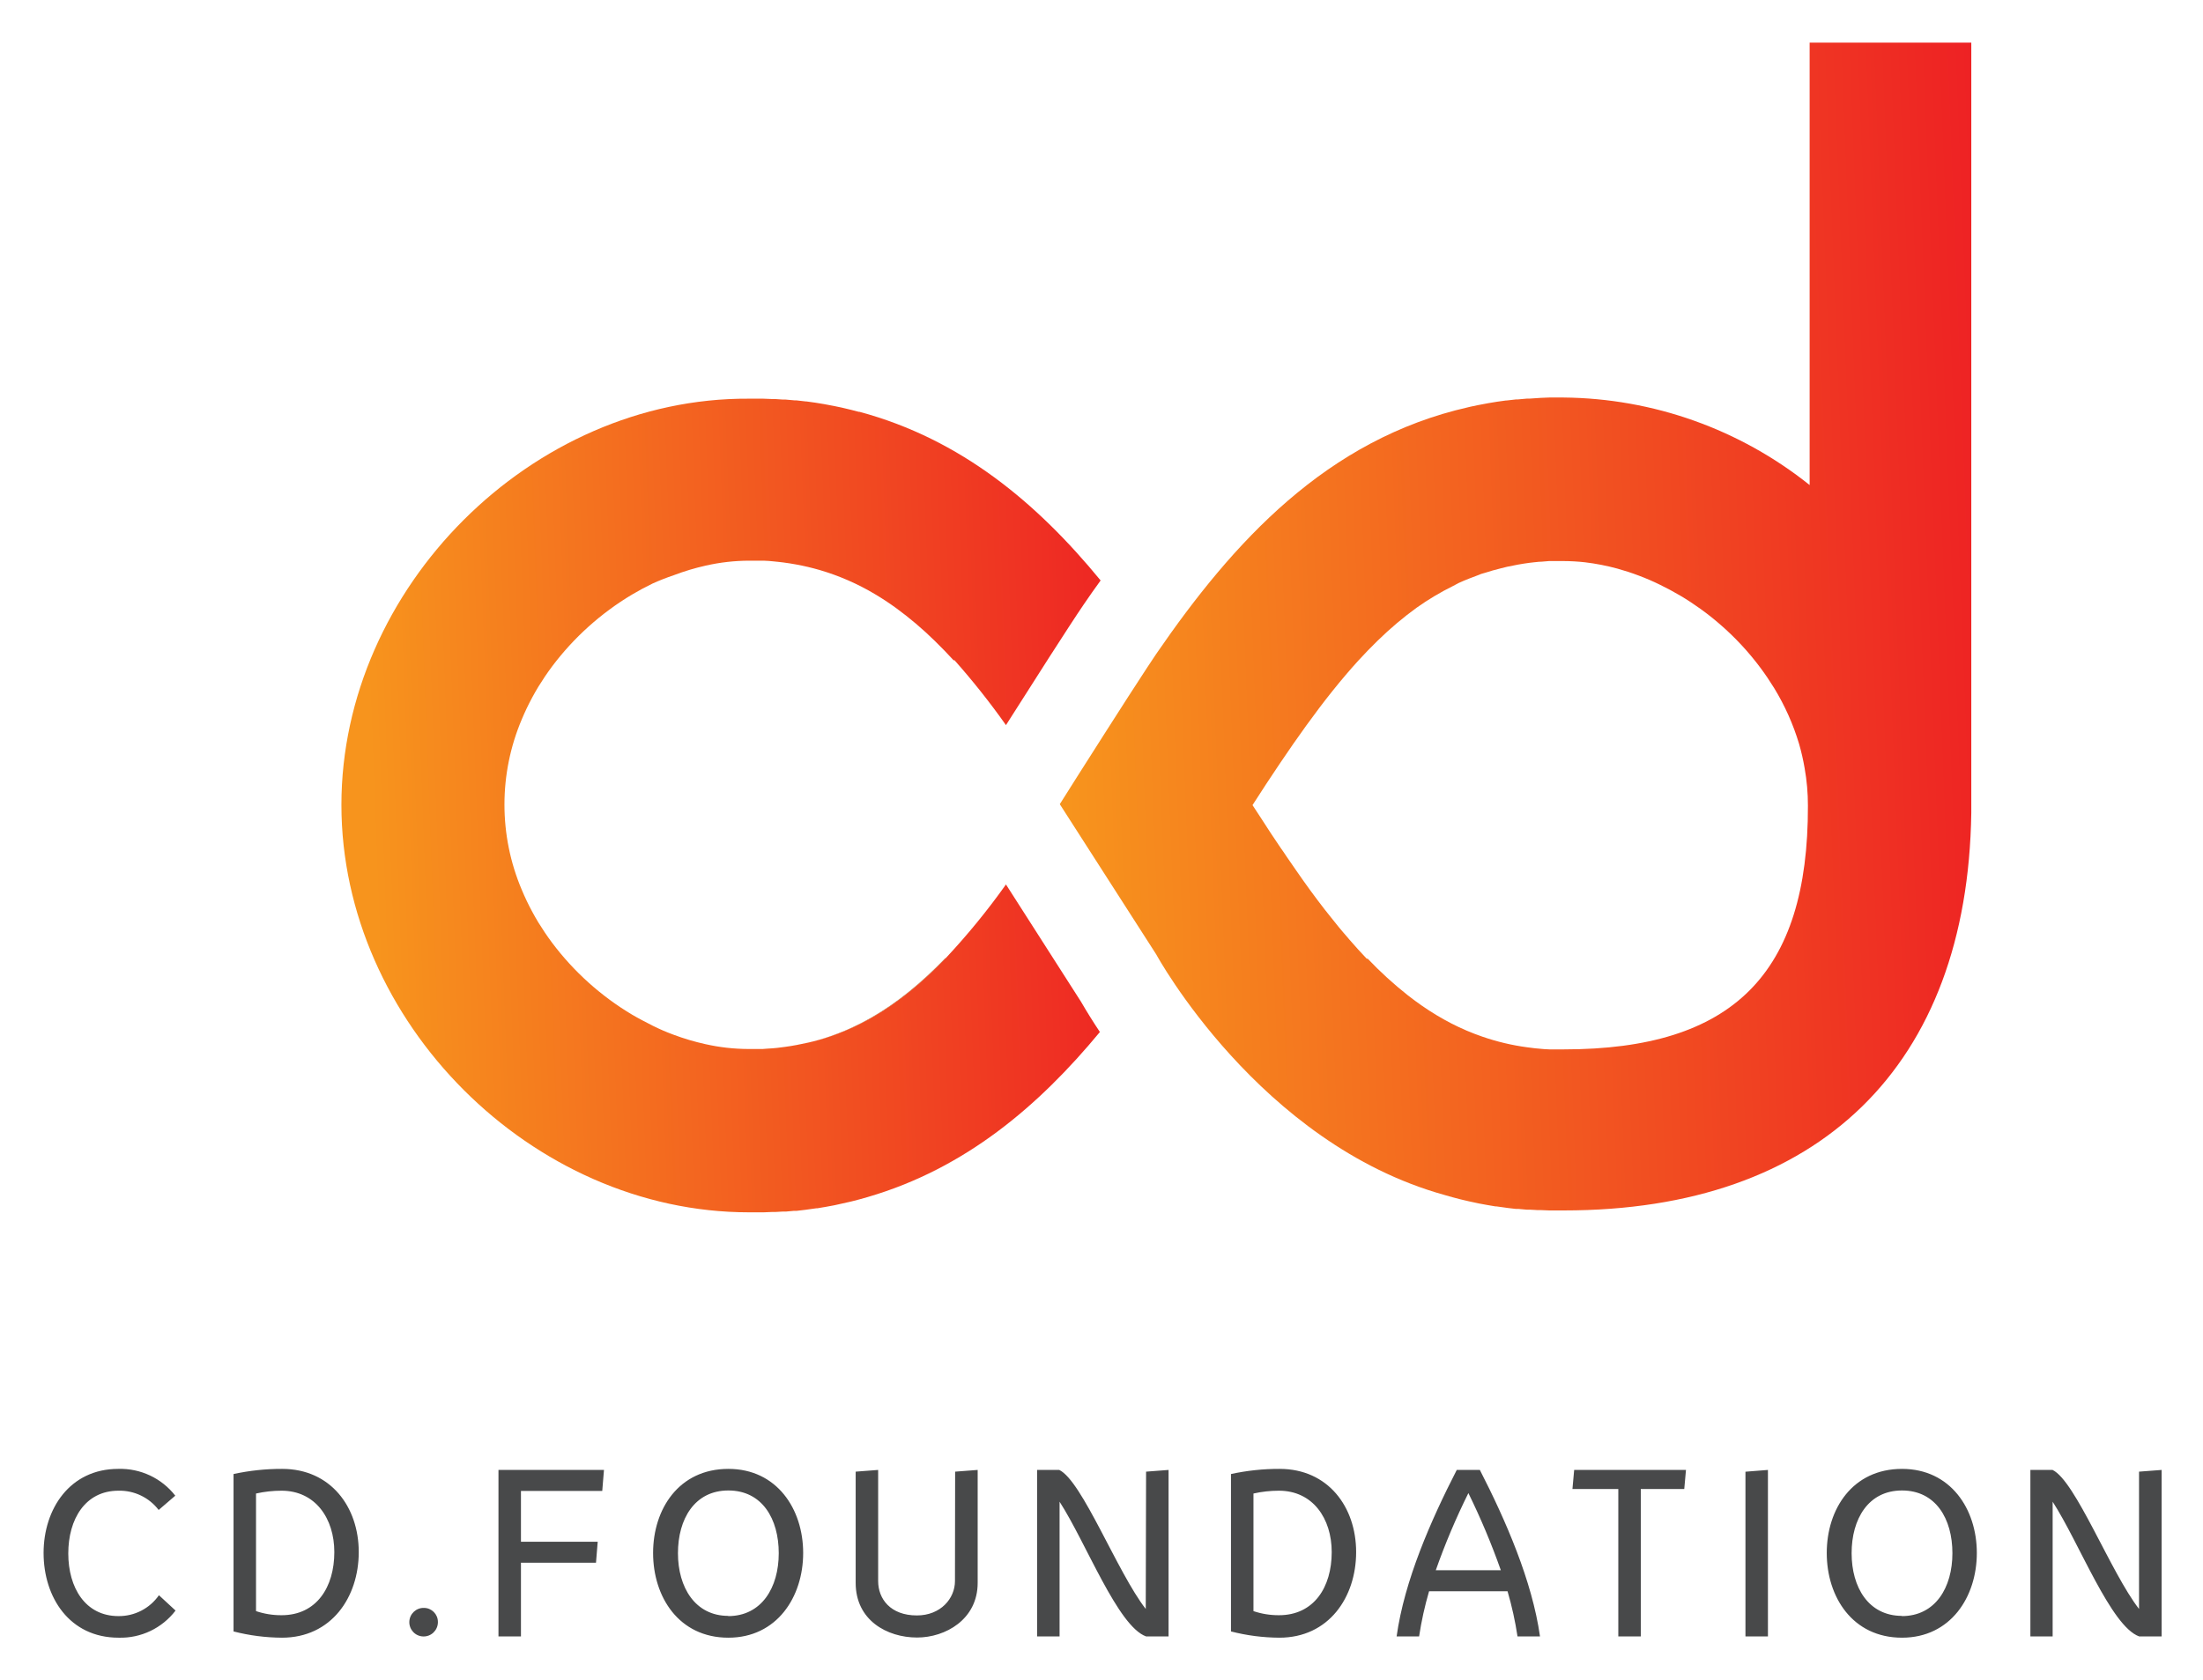
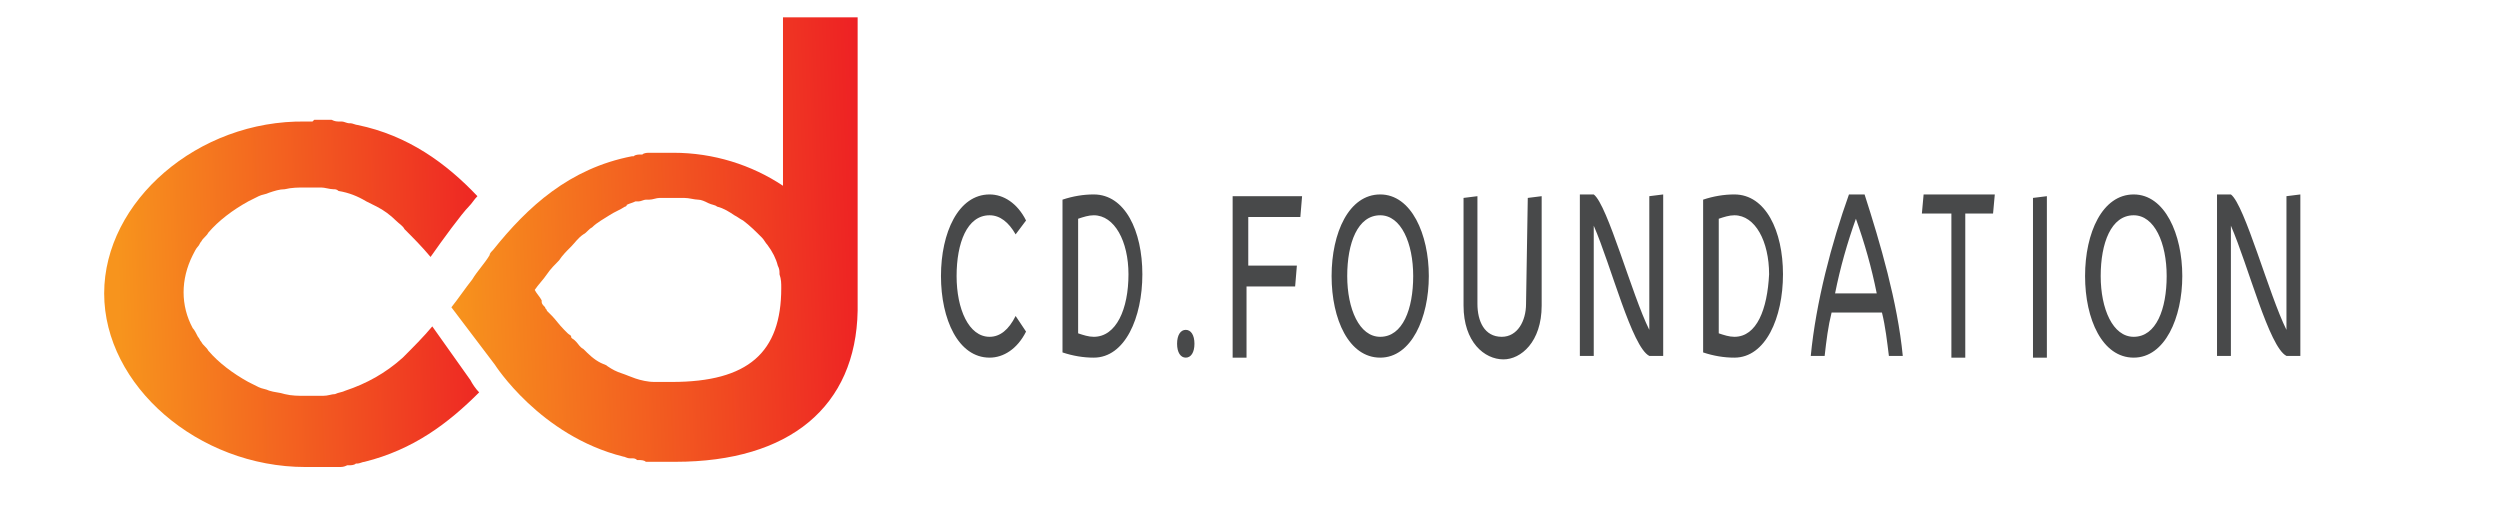
- <svg xmlns="http://www.w3.org/2000/svg" xmlns:xlink="http://www.w3.org/1999/xlink" role="img" viewBox="-4.65 -4.90 397.80 303.30">
-   <defs>
-     <linearGradient id="a" x1="208.875" x2="62.585" y1="157.152" y2="151.602" gradientTransform="matrix(1 0 0 -1 0 294.8)" gradientUnits="userSpaceOnUse">
-       <stop offset="0" stop-color="#ed1c24" />
-       <stop offset="1" stop-color="#f7941d" />
-     </linearGradient>
-     <linearGradient id="b" x1="210.54" x2="64.26" y1="113.187" y2="107.627" xlink:href="#a" />
-     <linearGradient id="c" x1="207.93" x2="61.65" y1="181.94" y2="176.38" xlink:href="#a" />
-     <linearGradient id="d" x1="363.543" x2="187.003" y1="188.99" y2="182.05" xlink:href="#a" />
-   </defs>
-   <path fill="#48494a" d="M16.74 287c-6 0-9.06-5.15-9.06-11.32s3.05-11.33 9.06-11.33a8.87 8.87 0 0 1 7.26 3.48l3-2.58a12.58 12.58 0 0 0-10.31-4.84c-8.71 0-13.47 7.22-13.47 15.19s4.65 15.3 13.55 15.3a12.48 12.48 0 0 0 10.28-4.9l-3-2.77a8.8 8.8 0 0 1-7.31 3.77zm29.56-26.59a40.82 40.82 0 0 0-8.78.93v28.43a35.92 35.92 0 0 0 8.75 1.13c8.9 0 13.86-7.3 13.86-15.46s-5.08-15.03-13.83-15.03zm-.11 26.43a14.21 14.21 0 0 1-4.61-.74v-21.24a21 21 0 0 1 4.61-.51c6.09 0 9.53 5 9.53 11.09 0 6.33-3.21 11.4-9.53 11.4zm25.73-1.32a2.58 2.58 0 1 0 2.5 2.658v-.128a2.52 2.52 0 0 0-2.5-2.53zm13.44 5.15h4.06v-13.31h13.55l.31-3.79H89.42v-9.18h14.68l.31-3.79H85.36v30.07zm41.51-30.26c-8.94 0-13.59 7.26-13.59 15.19s4.65 15.3 13.59 15.3c8.75 0 13.51-7.34 13.51-15.3s-4.76-15.19-13.51-15.19zm0 26.55c-6 0-9.1-5.15-9.1-11.32s3-11.33 9.1-11.33 9.1 5.12 9.1 11.33-3.09 11.36-9.14 11.36zm40.92-6.29c0 3.17-2.61 6.21-6.87 6.21-4.8 0-7-3-7-6.21V260.6l-4.06.31V281c0 6.75 5.66 9.87 11.09 9.87 5.12 0 10.94-3.27 10.94-9.87v-20.4l-4.07.31zm34.45 5.04c-5.12-6.56-11.48-23.15-15.62-25.11h-4v30.07h4.06v-24.33c4.8 7.42 10.5 22.49 15.62 24.33h4.06V260.6l-4.06.31zm24.17-25.3a40.75 40.75 0 0 0-8.78.93v28.43a35.9 35.9 0 0 0 8.74 1.13c8.91 0 13.86-7.3 13.86-15.46s-5.07-15.03-13.82-15.03zm-.12 26.43a14.2 14.2 0 0 1-4.6-.74v-21.24a20.93 20.93 0 0 1 4.6-.51c6.1 0 9.53 5 9.53 11.09 0 6.33-3.2 11.4-9.53 11.4zm32.11-26.24c-4.69 9.14-9.46 20-10.86 30.07h4.06a62.593 62.593 0 0 1 1.8-8.16h14.17a62.592 62.592 0 0 1 1.8 8.16h4.06c-1.41-10-6.17-20.93-10.86-30.07zm-3.79 18.12a123.616 123.616 0 0 1 5.89-13.94 129.232 129.232 0 0 1 5.86 13.94zm24.68-14.68h8.28v26.63h4.06v-26.63h7.85l.31-3.44H279.6l-.31 3.44zm31.24 26.63h4.06V260.6l-4.06.32v29.75zm28.27-30.26c-8.94 0-13.59 7.26-13.59 15.19s4.65 15.3 13.59 15.3c8.75 0 13.51-7.34 13.51-15.3s-4.76-15.19-13.51-15.19zm0 26.55c-6.05 0-9.1-5.15-9.1-11.32s3-11.33 9.1-11.33 9.1 5.12 9.1 11.33-3.08 11.36-9.14 11.36zm42.8-26.05v24.8c-5.11-6.56-11.48-23.15-15.62-25.11h-4v30.07H366v-24.33c4.81 7.42 10.51 22.49 15.62 24.33h4.06V260.6z" />
-   <path fill="#c49a6c" d="M137.17 184.19c1.42-.19 2.8-.44 4.15-.76s2.66-.69 4-1.12c7.72-2.62 14.41-7.41 20.81-14.07l-.08-.1c-8.55 8.86-17.56 14.5-28.88 16.05z" />
-   <path fill="url(#a)" d="M177 154.85a127.34 127.34 0 0 1-10.95 13.39c-6.4 6.66-13.09 11.45-20.81 14.07a40.378 40.378 0 0 1-4 1.12c-1.39.31-2.73.57-4.15.76-.47.07-.94.13-1.42.18l-.77.07c-.61.05-1.22.1-1.84.13h-2.59a35.73 35.73 0 0 1-7.76-.88A42.19 42.19 0 0 1 117 182a36.38 36.38 0 0 1-3.82-1.65c-1.26-.65-2.5-1.28-3.72-2a50.23 50.23 0 0 1-14.44-13c-.87-1.17-1.69-2.39-2.46-3.64-.38-.63-.74-1.26-1.09-1.91a43.886 43.886 0 0 1-1.91-4 39.44 39.44 0 0 1 0-30.75 43.889 43.889 0 0 1 1.91-4c.35-.65.71-1.28 1.09-1.91.77-1.25 1.59-2.47 2.46-3.64a50.41 50.41 0 0 1 14.44-13c1.22-.72 2.46-1.39 3.72-2q1.871-.845 3.82-1.5a42.19 42.19 0 0 1 5.83-1.75 35.73 35.73 0 0 1 7.76-.88h2.64c.61 0 1.22.08 1.82.13l.88.09.86.1c1.52.2 3 .47 4.45.81.72.17 1.43.36 2.13.56a43.21 43.21 0 0 1 10 4.37c1.26.75 2.49 1.56 3.71 2.44a62.88 62.88 0 0 1 7.08 6q1.72 1.68 3.43 3.54l.07-.11a134.56 134.56 0 0 1 9.34 11.77c4.59-7.24 11.53-18.12 14-21.73 1-1.45 2-2.92 3.09-4.4-11.43-13.94-25.18-25.52-43.55-30.46h-.13c-.89-.24-1.78-.46-2.69-.67l-.38-.09c-.88-.19-1.77-.37-2.66-.53l-.53-.1c-1-.18-2.09-.34-3.16-.48h-.12c-.58-.08-1.16-.14-1.75-.2h-.33l-1.58-.14h-.48l-1.48-.1h-.57l-1.5-.06h-2.63C91.34 66.9 57 101.28 57 140.48s34.38 73.59 73.59 73.59h2.65l1.46-.06h.62l1.41-.08h.57l1.44-.13h.48l1.53-.18.35-.05 1.66-.23h.18c1-.16 2-.34 3-.53l.55-.12c.81-.17 1.61-.35 2.41-.54l.49-.12c.85-.22 1.7-.44 2.54-.69l.2-.06c17.5-5.13 30.75-16.37 41.83-29.78a101.85 101.85 0 0 1-3.41-5.47z" />
-   <path fill="url(#b)" d="M133 184.58h.19c.62 0 1.23-.08 1.84-.13-.61.05-1.22.1-1.85.13z" />
-   <path fill="url(#c)" d="M167.59 114.34l-.07.11.07-.11z" />
-   <path fill="url(#d)" d="M322.12 2.8v79.91a72.19 72.19 0 0 0-44.4-15.81h-2.63l-1.5.06-.59.04-1.48.1h-.48l-1.58.14h-.33c-.59.06-1.17.12-1.75.2h-.13c-1.06.13-2.11.3-3.15.48l-.53.1c-.9.16-1.78.34-2.66.53l-.38.09c-25.62 5.79-42.49 24.32-56.41 44.59-.59.86-1.14 1.73-1.72 2.59-1.9 2.89-4.61 7.11-7.29 11.31-3.52 5.51-7 11-8.39 13.22l17.41 27.13s18.57 34.16 52.07 43.46l.2.06c.84.25 1.69.47 2.54.69l.49.12c.79.2 1.6.37 2.41.54l.55.12c1 .19 2 .37 3 .53h.18l1.66.23.35.05 1.53.18h.48l1.44.13h.57l1.41.08h.62l1.46.06h2.65c46.18 0 72.9-26.14 73.57-71.81V2.8zm-44.4 181.84h-2.59c-.62 0-1.23-.08-1.84-.13l-.77-.07c-.48-.05-.95-.11-1.42-.18a41.431 41.431 0 0 1-8.08-1.92 41.881 41.881 0 0 1-5.6-2.39 47.1 47.1 0 0 1-5.28-3.18c-.85-.59-1.7-1.21-2.54-1.87a69.56 69.56 0 0 1-7.33-6.69l-.08.1c-1.06-1.1-2.1-2.27-3.15-3.47-.13-.14-.25-.3-.38-.45-.53-.61-1.06-1.22-1.59-1.87s-.95-1.18-1.42-1.77-.75-.93-1.13-1.42c-1.7-2.19-3.39-4.51-5.11-7-.59-.84-1.18-1.71-1.78-2.58-.32-.48-.65-1-1-1.46-.57-.86-1.15-1.7-1.73-2.58l-.3-.46c-1-1.53-2-3.11-3.08-4.73q2.49-3.89 4.91-7.48c1.61-2.39 3.2-4.69 4.78-6.87s3.14-4.26 4.72-6.23 3.14-3.82 4.73-5.56q1.71-1.86 3.43-3.54c1.16-1.13 2.32-2.19 3.51-3.19s2.37-1.93 3.59-2.81a48.619 48.619 0 0 1 6.54-3.9c.28-.14.56-.31.85-.45l.19-.1c1.19-.55 2.4-1 3.63-1.46l.41-.17c.23-.07.47-.12.7-.2.92-.3 1.87-.57 2.82-.8l1.16-.29c1.31-.28 2.64-.53 4-.71l.86-.1.88-.09c.6 0 1.21-.1 1.82-.13h2.64a35.82 35.82 0 0 1 3.86.22 40.53 40.53 0 0 1 5.85 1.14c1.3.36 2.6.78 3.88 1.27a41.134 41.134 0 0 1 3.82 1.65c1.26.61 2.5 1.28 3.72 2s2.42 1.52 3.58 2.35 2.3 1.73 3.4 2.68a49.35 49.35 0 0 1 7.46 8c.87 1.17 1.69 2.39 2.46 3.64a43.11 43.11 0 0 1 4.49 10.06 39.999 39.999 0 0 1 1 4.36 38.469 38.469 0 0 1 .6 6.83c.06 30.36-13.56 44-44.09 44z" />
+ <svg xmlns="http://www.w3.org/2000/svg" version="1.1" id="Layer_1" x="0px" y="0px" viewBox="0 0 144 29.8" style="enable-background:new 0 0 144 29.8;" xml:space="preserve">
+   <style type="text/css">
+ 	.st0{fill:#48494A;}
+ 	.st1{fill:#C49A6C;}
+ 	.st2{fill:url(#SVGID_1_);}
+ 	.st3{fill:url(#SVGID_2_);}
+ 	.st4{fill:url(#SVGID_3_);}
+ 	.st5{fill:url(#SVGID_4_);}
+ </style>
+   <path class="st0" d="M57,19.4c-1.2,0-1.9-1.6-1.9-3.5s0.6-3.5,1.9-3.5c0.6,0,1.1,0.4,1.5,1.1l0.6-0.8c-0.5-1-1.3-1.5-2.1-1.5  c-1.8,0-2.8,2.2-2.8,4.7s1,4.7,2.8,4.7c0.8,0,1.6-0.5,2.1-1.5l-0.6-0.9C58.1,19,57.6,19.4,57,19.4L57,19.4z M63,11.2  c-0.6,0-1.2,0.1-1.8,0.3v8.8c0.6,0.2,1.2,0.3,1.8,0.3c1.8,0,2.8-2.3,2.8-4.8S64.8,11.2,63,11.2L63,11.2z M63,19.4  c-0.3,0-0.6-0.1-0.9-0.2v-6.6c0.3-0.1,0.6-0.2,0.9-0.2c1.2,0,2,1.5,2,3.4C65,17.8,64.3,19.4,63,19.4z M68.3,19  c-0.3,0-0.5,0.3-0.5,0.8s0.2,0.8,0.5,0.8c0.3,0,0.5-0.3,0.5-0.8c0,0,0,0,0,0C68.8,19.3,68.6,19,68.3,19L68.3,19z M71,20.6h0.8v-4.1  h2.8l0.1-1.2h-2.8v-2.8h3l0.1-1.2H71L71,20.6L71,20.6z M79.5,11.2c-1.8,0-2.8,2.2-2.8,4.7s1,4.7,2.8,4.7c1.8,0,2.8-2.3,2.8-4.7  S81.3,11.2,79.5,11.2L79.5,11.2z M79.5,19.4c-1.2,0-1.9-1.6-1.9-3.5s0.6-3.5,1.9-3.5c1.2,0,1.9,1.6,1.9,3.5S80.8,19.4,79.5,19.4  L79.5,19.4z M87.9,17.5c0,1-0.5,1.9-1.4,1.9c-1,0-1.4-0.9-1.4-1.9v-6.2l-0.8,0.1v6.2c0,2.1,1.2,3.1,2.3,3.1c1,0,2.2-1,2.2-3.1v-6.3  l-0.8,0.1L87.9,17.5z M95,19c-1-2-2.4-7.2-3.2-7.8h-0.8v9.3h0.8V13c1,2.3,2.2,7,3.2,7.5h0.8v-9.3L95,11.3L95,19z M99.9,11.2  c-0.6,0-1.2,0.1-1.8,0.3v8.8c0.6,0.2,1.2,0.3,1.8,0.3c1.8,0,2.8-2.3,2.8-4.8S101.7,11.2,99.9,11.2L99.9,11.2z M99.9,19.4  c-0.3,0-0.6-0.1-0.9-0.2v-6.6c0.3-0.1,0.6-0.2,0.9-0.2c1.2,0,2,1.5,2,3.4C101.8,17.8,101.2,19.4,99.9,19.4L99.9,19.4z M106.5,11.2  c-1,2.8-1.9,6.2-2.2,9.3h0.8c0.1-0.9,0.2-1.7,0.4-2.5h2.9c0.2,0.8,0.3,1.7,0.4,2.5h0.8c-0.3-3.1-1.3-6.5-2.2-9.3L106.5,11.2z   M105.7,16.9c0.3-1.5,0.7-2.9,1.2-4.3c0.5,1.4,0.9,2.8,1.2,4.3H105.7z M110.7,12.3h1.7v8.3h0.8v-8.3h1.6l0.1-1.1h-4.1L110.7,12.3  L110.7,12.3z M117.1,20.6h0.8v-9.3l-0.8,0.1V20.6L117.1,20.6z M122.9,11.2c-1.8,0-2.8,2.2-2.8,4.7s1,4.7,2.8,4.7  c1.8,0,2.8-2.3,2.8-4.7S124.7,11.2,122.9,11.2L122.9,11.2z M122.9,19.4c-1.2,0-1.9-1.6-1.9-3.5s0.6-3.5,1.9-3.5  c1.2,0,1.9,1.6,1.9,3.5S124.2,19.4,122.9,19.4L122.9,19.4z M131.7,11.3V19c-1-2-2.4-7.2-3.2-7.8h-0.8v9.3h0.8V13  c1,2.3,2.2,7,3.2,7.5h0.8v-9.3L131.7,11.3z" />
+   <path class="st1" d="M-215.6,89.2c1.4-0.2,2.8-0.4,4.1-0.8s2.7-0.7,4-1.1c7.7-2.6,14.4-7.4,20.8-14.1l-0.1-0.1  C-195.3,82-204.3,87.6-215.6,89.2L-215.6,89.2z" />
+   <linearGradient id="SVGID_1_" gradientUnits="userSpaceOnUse" x1="-142.21" y1="5038.123" x2="-288.49" y2="5043.683" gradientTransform="matrix(1 0 0 1 0 -4951.504)">
+     <stop offset="0" style="stop-color:#ED1C24" />
+     <stop offset="1" style="stop-color:#F7941D" />
+   </linearGradient>
+   <path class="st2" d="M-219.7,89.6h0.2c0.6,0,1.2-0.1,1.8-0.1c-0.6,0.1-1.2,0.1-1.9,0.1H-219.7z" />
+   <linearGradient id="SVGID_2_" gradientUnits="userSpaceOnUse" x1="-144.82" y1="4969.371" x2="-291.1" y2="4974.931" gradientTransform="matrix(1 0 0 1 0 -4951.504)">
+     <stop offset="0" style="stop-color:#ED1C24" />
+     <stop offset="1" style="stop-color:#F7941D" />
+   </linearGradient>
+   <path class="st3" d="M-185.2,19.3l-0.1,0.1L-185.2,19.3z" />
+   <linearGradient id="SVGID_3_" gradientUnits="userSpaceOnUse" x1="29.841" y1="4967.951" x2="6.84" y2="4968.824" gradientTransform="matrix(1 0 0 1 0 -4951.504)">
+     <stop offset="0" style="stop-color:#ED1C24" />
+     <stop offset="1" style="stop-color:#F7941D" />
+   </linearGradient>
+   <path class="st4" d="M24.9,18.8c-0.5,0.6-1.1,1.2-1.7,1.8c-1,0.9-2.1,1.5-3.3,1.9c-0.2,0.1-0.4,0.1-0.6,0.2c-0.2,0-0.4,0.1-0.7,0.1  c-0.1,0-0.1,0-0.2,0l-0.1,0c-0.1,0-0.2,0-0.3,0h-0.4c-0.4,0-0.8,0-1.2-0.1c-0.3-0.1-0.6-0.1-0.9-0.2c-0.2-0.1-0.4-0.1-0.6-0.2  c-0.2-0.1-0.4-0.2-0.6-0.3c-0.9-0.5-1.7-1.1-2.3-1.8c-0.1-0.2-0.3-0.3-0.4-0.5c-0.1-0.1-0.1-0.2-0.2-0.3c-0.1-0.2-0.2-0.4-0.3-0.5  c-0.7-1.3-0.7-2.8,0-4.2c0.1-0.2,0.2-0.4,0.3-0.5c0.1-0.1,0.1-0.2,0.2-0.3c0.1-0.2,0.3-0.3,0.4-0.5c0.6-0.7,1.4-1.3,2.3-1.8  c0.2-0.1,0.4-0.2,0.6-0.3c0.2-0.1,0.4-0.1,0.6-0.2c0.3-0.1,0.6-0.2,0.9-0.2c0.4-0.1,0.8-0.1,1.2-0.1H18c0.1,0,0.2,0,0.3,0l0.1,0  l0.1,0c0.2,0,0.5,0.1,0.7,0.1c0.1,0,0.2,0,0.3,0.1c0.6,0.1,1.1,0.3,1.6,0.6c0.2,0.1,0.4,0.2,0.6,0.3c0.4,0.2,0.8,0.5,1.1,0.8  c0.2,0.2,0.4,0.3,0.5,0.5l0,0c0.5,0.5,1,1,1.5,1.6c0.7-1,1.8-2.5,2.2-2.9c0.2-0.2,0.3-0.4,0.5-0.6c-1.8-1.9-4-3.5-6.9-4.1h0  c-0.1,0-0.3-0.1-0.4-0.1l-0.1,0c-0.1,0-0.3-0.1-0.4-0.1l-0.1,0c-0.2,0-0.3,0-0.5-0.1h0c-0.1,0-0.2,0-0.3,0h-0.1l-0.2,0h-0.1l-0.2,0  h-0.1L18,7h-0.4C11.4,6.9,6,11.6,6,16.9s5.4,10,11.6,10H18l0.2,0h0.1l0.2,0h0.1l0.2,0h0.1l0.2,0l0.1,0l0.3,0h0c0.2,0,0.3,0,0.5-0.1  l0.1,0c0.1,0,0.3,0,0.4-0.1l0.1,0c0.1,0,0.3-0.1,0.4-0.1l0,0c2.8-0.7,4.8-2.2,6.6-4c-0.2-0.2-0.4-0.5-0.5-0.7L24.9,18.8z" />
+   <linearGradient id="SVGID_4_" gradientUnits="userSpaceOnUse" x1="50.844" y1="4964.917" x2="25.883" y2="4965.898" gradientTransform="matrix(1 0 0 1 0 -4951.504)">
+     <stop offset="0" style="stop-color:#ED1C24" />
+     <stop offset="1" style="stop-color:#F7941D" />
+   </linearGradient>
+   <path class="st5" d="M45.1,1v9.7c-1.8-1.2-4-1.9-6.3-1.9h-0.4l-0.2,0l-0.1,0l-0.2,0h-0.1l-0.2,0h0c-0.1,0-0.2,0-0.2,0h0  c-0.1,0-0.3,0-0.4,0.1l-0.1,0c-0.1,0-0.3,0-0.4,0.1l-0.1,0c-3.6,0.7-6,2.9-8,5.4c-0.1,0.1-0.2,0.2-0.2,0.3c-0.3,0.5-0.7,0.9-1,1.4  c-0.4,0.5-0.8,1.1-1.2,1.6l2.5,3.3c0,0,2.6,4.1,7.4,5.3l0,0c0.1,0,0.2,0.1,0.4,0.1l0.1,0c0.1,0,0.2,0,0.3,0.1l0.1,0  c0.1,0,0.3,0,0.4,0.1h0l0.2,0l0,0l0.2,0h0.1l0.2,0h0.1l0.2,0h0.1l0.2,0h0.4c6.6,0,10.4-3.2,10.5-8.7V1H45.1z M38.7,22h-0.4  c-0.1,0-0.2,0-0.3,0l-0.1,0c-0.1,0-0.1,0-0.2,0c-0.4,0-0.8-0.1-1.1-0.2c-0.3-0.1-0.5-0.2-0.8-0.3c-0.3-0.1-0.5-0.2-0.8-0.4  c-0.1-0.1-0.2-0.1-0.4-0.2c-0.4-0.2-0.7-0.5-1-0.8l0,0c-0.2-0.1-0.3-0.3-0.4-0.4c0,0,0,0-0.1-0.1c-0.1-0.1-0.2-0.1-0.2-0.2  s-0.1-0.1-0.2-0.2s-0.1-0.1-0.2-0.2c-0.3-0.3-0.5-0.6-0.7-0.8c-0.1-0.1-0.2-0.2-0.3-0.3c0-0.1-0.1-0.1-0.1-0.2  c-0.1-0.1-0.2-0.2-0.2-0.3l0-0.1c-0.1-0.2-0.3-0.4-0.4-0.6c0.2-0.3,0.5-0.6,0.7-0.9c0.2-0.3,0.5-0.6,0.7-0.8  c0.2-0.3,0.4-0.5,0.7-0.8c0.2-0.2,0.4-0.5,0.7-0.7c0.2-0.1,0.3-0.3,0.5-0.4c0.3-0.3,0.7-0.5,1-0.7c0.3-0.2,0.6-0.3,0.9-0.5  c0,0,0.1,0,0.1-0.1l0,0c0.2-0.1,0.3-0.1,0.5-0.2l0.1,0c0,0,0.1,0,0.1,0c0.1,0,0.3-0.1,0.4-0.1l0.2,0c0.2,0,0.4-0.1,0.6-0.1l0.1,0  l0.1,0c0.1,0,0.2,0,0.3,0h0.4c0.2,0,0.4,0,0.5,0c0.3,0,0.6,0.1,0.8,0.1c0.2,0,0.4,0.1,0.6,0.2c0.2,0.1,0.4,0.1,0.5,0.2  c0.4,0.1,0.7,0.3,1,0.5c0.2,0.1,0.3,0.2,0.5,0.3c0.4,0.3,0.7,0.6,1.1,1c0.1,0.1,0.2,0.3,0.3,0.4c0.3,0.4,0.5,0.8,0.6,1.2  c0.1,0.2,0.1,0.3,0.1,0.5c0.1,0.3,0.1,0.5,0.1,0.8C45,20.3,43.1,22,38.7,22L38.7,22z" />
</svg>
